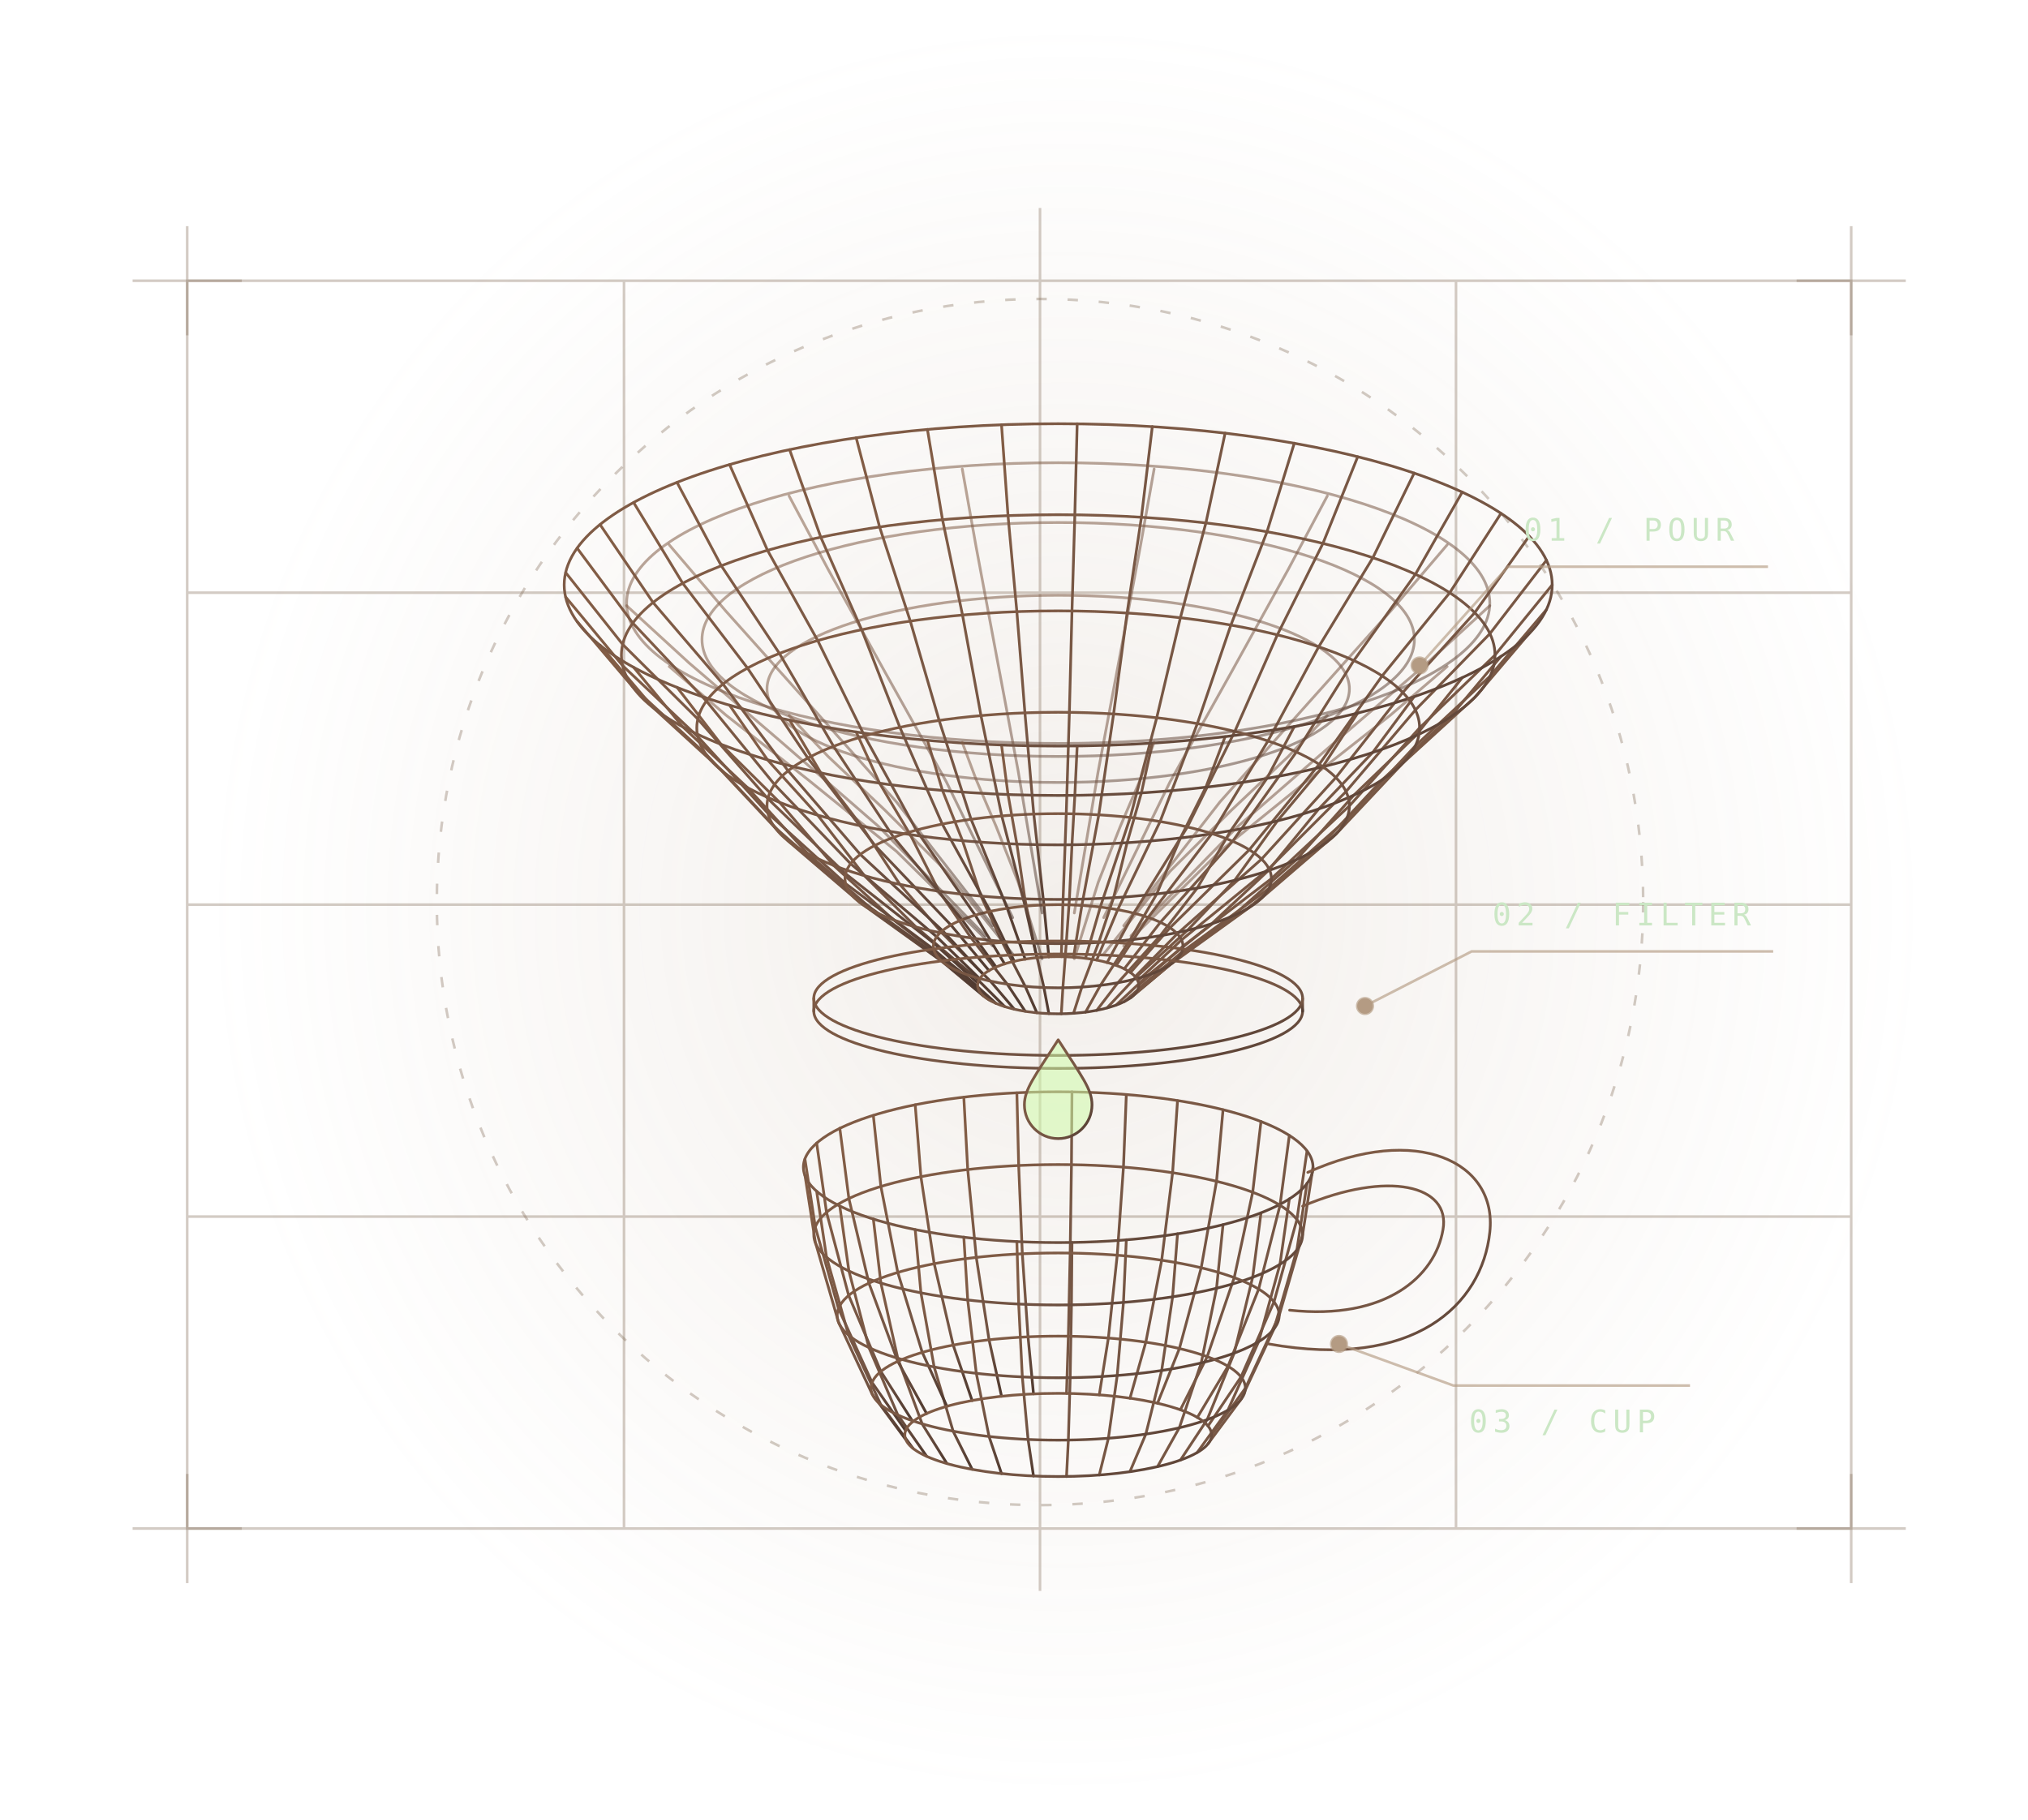
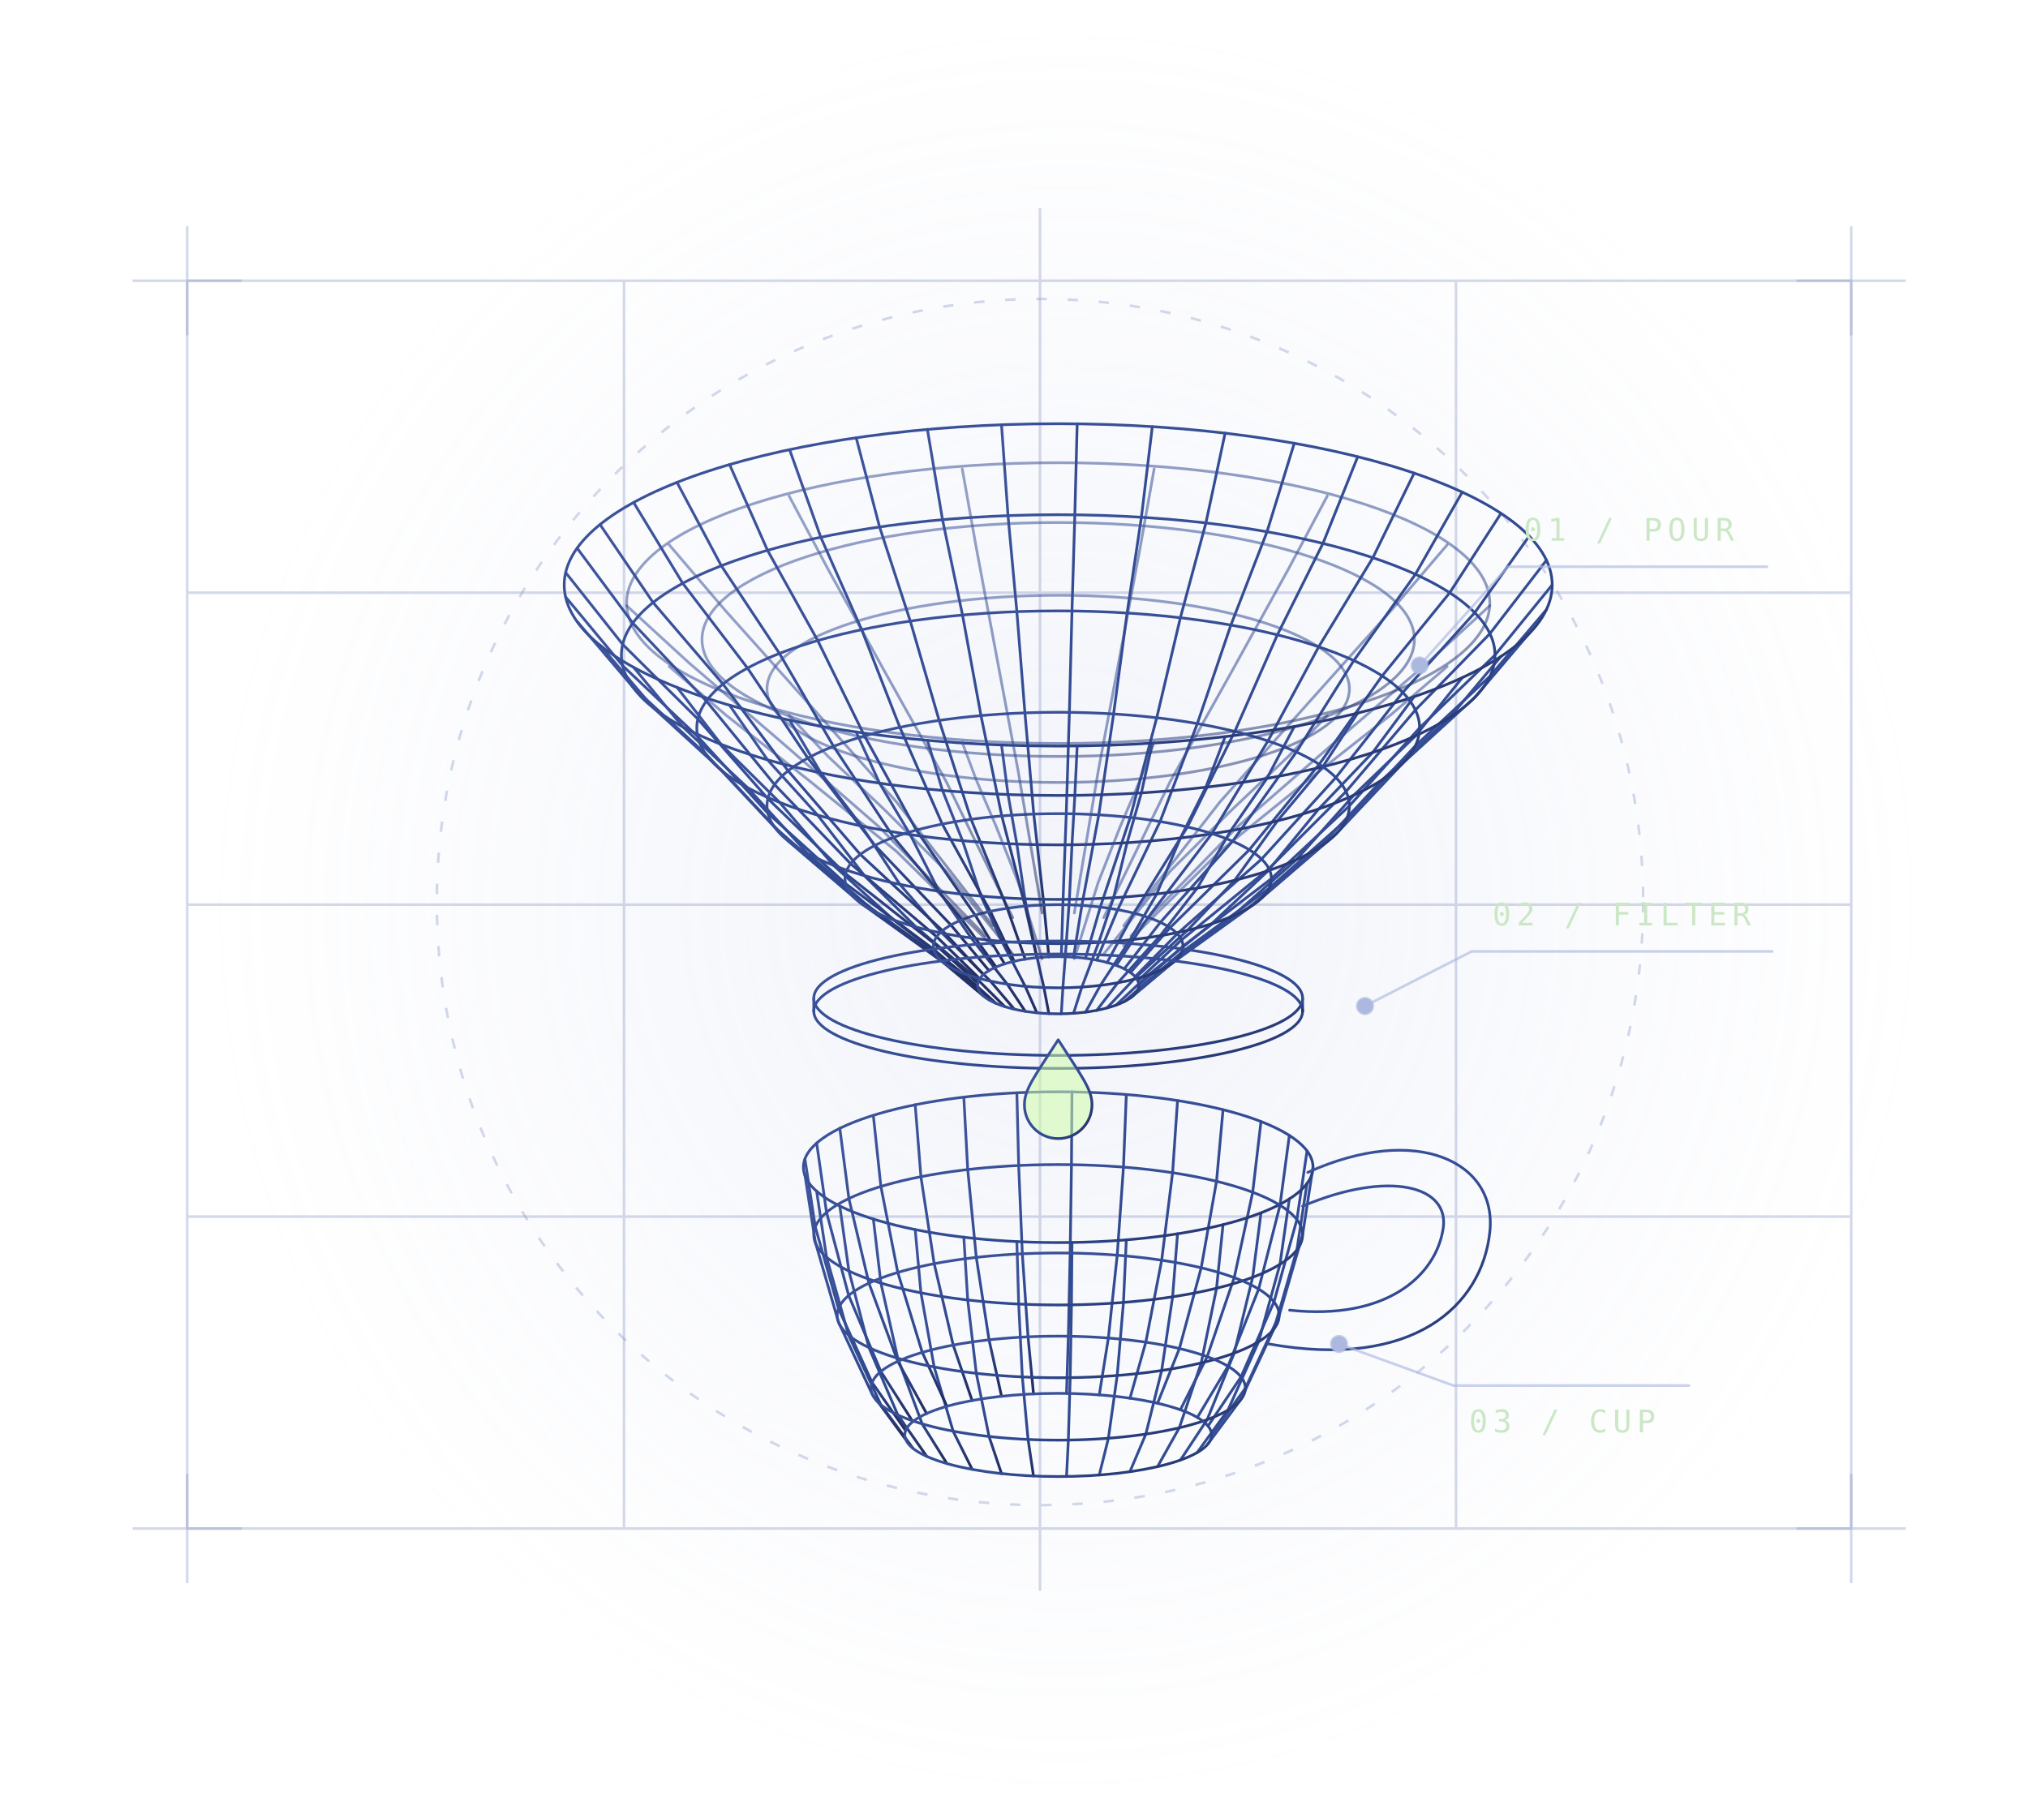
<svg xmlns="http://www.w3.org/2000/svg" viewBox="0 0 780 700" fill="none">
  <defs>
    <radialGradient id="glow">
-       <stop stop-color="#b49b83" stop-opacity=".16" />
-       <stop offset="1" stop-color="#b49b83" stop-opacity="0" />
+       <stop stop-color="#acb8e0" stop-opacity=".16" />
+       <stop offset="1" stop-color="#acb8e0" stop-opacity="0" />
    </radialGradient>
    <linearGradient id="wire" x1="0" y1="0" x2="1" y2="1">
-       <stop stop-color="#835d45" />
-       <stop offset=".68" stop-color="#745544" />
-       <stop offset="1" stop-color="#503a30" />
+       <stop stop-color="#3e549c" />
+       <stop offset=".68" stop-color="#304a91" />
+       <stop offset="1" stop-color="#222d61" />
    </linearGradient>
  </defs>
  <ellipse cx="410" cy="350" rx="330" ry="340" fill="url(#glow)" />
-   <g stroke="#806854" stroke-opacity=".34" stroke-width="1">
+   <g stroke="#8292c2" stroke-opacity=".34" stroke-width="1">
    <path d="M72 108h640v480H72zM240 108v480M400 80v532M560 108v480M72 228h640M72 348h640M72 468h640" />
    <circle cx="400" cy="347" r="232" stroke-dasharray="4 8" />
    <path d="M51 108h42m-21-21v42m619-21h42m-21-21v42M51 588h42m-21-21v42m619-21h42m-21-21v42" />
  </g>
  <g stroke="url(#wire)" stroke-width="1.05" stroke-linecap="round" stroke-linejoin="round">
    <polyline points="597.0,225.0 575.0,252.0 546.0,280.0 519.0,310.0 489.0,338.0 455.0,364.0 438.0,379.0" />
    <polyline points="594.8,234.5 573.0,260.2 544.4,286.9 517.7,315.5 488.0,341.8 454.4,366.4 437.6,380.7" />
    <polyline points="588.1,243.7 567.2,268.3 539.5,293.6 513.8,320.9 485.2,345.5 452.8,368.8 436.6,382.3" />
    <polyline points="577.3,252.5 557.6,276.0 531.6,300.0 507.4,326.0 480.5,349.1 450.0,371.1 434.8,383.9" />
    <polyline points="562.4,260.7 544.4,283.1 520.7,305.9 498.6,330.7 474.1,352.4 446.3,373.2 432.4,385.3" />
    <polyline points="543.9,268.0 528.0,289.4 507.2,311.2 487.7,335.0 466.1,355.3 441.6,375.1 429.3,386.6" />
    <polyline points="522.2,274.3 508.8,294.9 491.3,315.8 474.9,338.6 456.7,357.9 436.1,376.7 425.8,387.7" />
    <polyline points="497.8,279.5 487.3,299.4 473.4,319.5 460.5,341.6 446.2,360.0 429.9,378.1 421.8,388.7" />
    <polyline points="471.2,283.4 463.8,302.8 454.0,322.4 444.9,343.9 434.7,361.5 423.2,379.1 417.5,389.4" />
    <polyline points="443.2,285.9 439.0,305.0 433.5,324.2 428.3,345.3 422.6,362.5 416.1,379.7 412.9,389.8" />
    <polyline points="414.3,287.0 413.4,306.0 412.3,325.0 411.3,346.0 410.1,363.0 408.8,380.0 408.2,390.0" />
    <polyline points="385.2,286.6 387.7,305.6 391.1,324.7 394.2,345.8 397.6,362.8 401.5,379.9 403.4,389.9" />
    <polyline points="356.7,284.8 362.5,304.1 370.2,323.4 377.3,344.7 385.3,362.1 394.3,379.4 398.8,389.6" />
    <polyline points="329.3,281.6 338.3,301.3 350.1,321.1 361.2,342.9 373.5,360.8 387.4,378.6 394.3,389.0" />
    <polyline points="303.7,277.0 315.7,297.3 331.4,317.8 346.1,340.2 362.4,359.0 380.9,377.4 390.1,388.2" />
    <polyline points="280.6,271.3 295.2,292.3 314.5,313.6 332.5,336.9 352.4,356.7 375.1,375.9 386.4,387.2" />
    <polyline points="260.4,264.4 277.4,286.4 299.8,308.6 320.6,332.9 343.7,353.9 370.0,374.2 383.1,386.0" />
    <polyline points="243.7,256.7 262.6,279.6 287.5,303.0 310.7,328.4 336.5,350.8 365.7,372.2 380.4,384.6" />
    <polyline points="230.8,248.2 251.2,272.2 278.1,296.8 303.1,323.5 330.9,347.3 362.5,370.0 378.2,383.1" />
    <polyline points="222.0,239.1 243.4,264.3 271.7,290.3 297.9,318.2 327.2,343.7 360.3,367.6 376.8,381.5" />
    <polyline points="217.6,229.7 239.5,256.1 268.4,283.4 295.3,312.8 325.2,339.9 359.1,365.2 376.1,379.8" />
    <polyline points="217.6,220.3 239.5,247.9 268.4,276.6 295.3,307.2 325.2,336.1 359.1,362.8 376.1,378.2" />
    <polyline points="222.0,210.9 243.4,239.7 271.7,269.7 297.9,301.8 327.2,332.3 360.3,360.4 376.8,376.5" />
    <polyline points="230.8,201.8 251.2,231.8 278.1,263.2 303.1,296.5 330.9,328.7 362.5,358.0 378.2,374.9" />
    <polyline points="243.7,193.3 262.6,224.4 287.5,257.0 310.7,291.6 336.5,325.2 365.7,355.8 380.4,373.4" />
    <polyline points="260.4,185.6 277.4,217.6 299.8,251.4 320.6,287.1 343.7,322.1 370.0,353.8 383.1,372.0" />
    <polyline points="280.6,178.7 295.2,211.7 314.5,246.4 332.5,283.1 352.4,319.3 375.1,352.1 386.4,370.8" />
    <polyline points="303.7,173.0 315.7,206.7 331.4,242.2 346.1,279.8 362.4,317.0 380.9,350.6 390.1,369.8" />
    <polyline points="329.3,168.4 338.3,202.7 350.1,238.9 361.2,277.1 373.5,315.2 387.4,349.4 394.3,369.0" />
    <polyline points="356.7,165.2 362.5,199.9 370.2,236.6 377.3,275.3 385.3,313.9 394.3,348.6 398.8,368.4" />
    <polyline points="385.2,163.4 387.7,198.4 391.1,235.3 394.2,274.2 397.6,313.2 401.5,348.1 403.4,368.1" />
    <polyline points="414.3,163.0 413.4,198.0 412.3,235.0 411.3,274.0 410.1,313.0 408.8,348.0 408.2,368.0" />
    <polyline points="443.2,164.1 439.0,199.0 433.5,235.8 428.3,274.7 422.6,313.5 416.1,348.3 412.9,368.2" />
    <polyline points="471.2,166.6 463.8,201.2 454.0,237.6 444.9,276.1 434.7,314.5 423.2,348.9 417.5,368.6" />
    <polyline points="497.8,170.5 487.3,204.6 473.4,240.5 460.5,278.4 446.2,316.0 429.9,349.9 421.8,369.3" />
    <polyline points="522.2,175.7 508.8,209.1 491.3,244.2 474.9,281.4 456.7,318.1 436.1,351.3 425.8,370.3" />
    <polyline points="543.9,182.0 528.0,214.6 507.2,248.8 487.7,285.0 466.1,320.7 441.6,352.9 429.3,371.4" />
    <polyline points="562.4,189.3 544.4,220.9 520.7,254.1 498.6,289.3 474.1,323.6 446.3,354.8 432.4,372.7" />
    <polyline points="577.3,197.5 557.6,228.0 531.6,260.0 507.4,294.0 480.5,326.9 450.0,356.9 434.8,374.1" />
    <polyline points="588.1,206.3 567.2,235.7 539.5,266.4 513.8,299.1 485.2,330.5 452.8,359.2 436.6,375.7" />
    <polyline points="594.8,215.5 573.0,243.8 544.4,273.1 517.7,304.5 488.0,334.2 454.4,361.6 437.6,377.3" />
    <ellipse cx="407" cy="225" rx="190" ry="62" />
    <ellipse cx="407" cy="252" rx="168" ry="54" />
    <ellipse cx="407" cy="280" rx="139" ry="45" />
    <ellipse cx="407" cy="310" rx="112" ry="36" />
    <ellipse cx="407" cy="338" rx="82" ry="25" />
    <ellipse cx="407" cy="364" rx="48" ry="16" />
    <ellipse cx="407" cy="379" rx="31" ry="11" />
    <g stroke-opacity=".54">
      <polyline points="573.0,233.0 549.0,255.0 514.0,285.0 476.0,318.0 435.0,360.0" />
      <polyline points="556.6,256.4 534.9,275.0 503.4,299.8 469.2,327.5 432.2,363.9" />
      <polyline points="510.5,275.2 495.5,291.0 473.7,311.6 450.0,335.2 424.5,367.0" />
      <polyline points="443.9,285.6 438.6,299.8 430.8,318.1 422.4,339.4 413.2,368.8" />
      <polyline points="370.1,285.6 375.4,299.8 383.2,318.1 391.6,339.4 400.8,368.8" />
      <polyline points="303.5,275.2 318.5,291.0 340.3,311.6 364.0,335.2 389.5,367.0" />
      <polyline points="257.4,256.4 279.1,275.0 310.6,299.8 344.8,327.5 381.8,363.9" />
      <polyline points="241.0,233.0 265.0,255.0 300.0,285.0 338.0,318.0 379.0,360.0" />
      <polyline points="257.4,209.6 279.1,235.0 310.6,270.2 344.8,308.5 381.8,356.1" />
      <polyline points="303.5,190.8 318.5,219.0 340.3,258.4 364.0,300.8 389.5,353.0" />
      <polyline points="370.1,180.4 375.4,210.2 383.2,251.9 391.6,296.6 400.8,351.2" />
      <polyline points="443.9,180.4 438.6,210.2 430.8,251.9 422.4,296.6 413.2,351.2" />
      <polyline points="510.5,190.8 495.5,219.0 473.7,258.4 450.0,300.8 424.5,353.0" />
      <polyline points="556.6,209.6 534.9,235.0 503.4,270.2 469.2,308.5 432.2,356.1" />
      <ellipse cx="407" cy="232" rx="166" ry="54" />
      <ellipse cx="407" cy="246" rx="137" ry="45" />
      <ellipse cx="407" cy="265" rx="112" ry="36" />
    </g>
    <ellipse cx="407" cy="384" rx="94" ry="22" />
    <ellipse cx="407" cy="389" rx="94" ry="22" />
    <path d="M313 384v5m188-5v5" />
    <polyline points="505.0,449.0 501.0,475.0 492.0,506.0 479.0,534.0 466.0,552.0" />
    <polyline points="502.7,455.2 498.8,480.8 490.0,511.2 477.3,538.3 464.6,555.4" />
    <polyline points="495.9,461.2 492.3,486.3 484.1,516.1 472.3,542.4 460.5,558.7" />
    <polyline points="485.0,466.6 481.8,491.3 474.7,520.5 464.3,546.1 454.0,561.7" />
    <polyline points="470.4,471.1 467.9,495.6 462.0,524.3 453.6,549.2 445.2,564.2" />
    <polyline points="452.9,474.6 451.0,498.9 446.8,527.2 440.7,551.7 434.6,566.1" />
    <polyline points="433.2,476.9 432.1,501.0 429.7,529.1 426.3,553.3 422.8,567.4" />
    <polyline points="412.3,478.0 412.1,502.0 411.6,530.0 410.9,554.0 410.2,568.0" />
    <polyline points="391.1,477.6 391.8,501.6 393.2,529.7 395.4,553.7 397.5,567.8" />
    <polyline points="370.7,475.9 372.2,500.1 375.5,528.3 380.4,552.6 385.2,566.9" />
    <polyline points="352.0,473.0 354.2,497.3 359.3,525.9 366.6,550.6 373.9,565.2" />
    <polyline points="335.9,468.9 338.8,493.6 345.3,522.5 354.7,547.8 364.2,563.0" />
    <polyline points="323.0,464.0 326.5,488.9 334.2,518.4 345.3,544.3 356.4,560.2" />
    <polyline points="314.1,458.3 317.9,483.6 326.4,513.7 338.8,540.4 351.1,557.1" />
    <polyline points="309.6,452.1 313.6,477.9 322.5,508.6 335.4,536.2 348.3,553.7" />
    <polyline points="309.6,445.9 313.6,472.1 322.5,503.4 335.4,531.8 348.3,550.3" />
    <polyline points="314.1,439.7 317.9,466.4 326.4,498.3 338.8,527.6 351.1,546.9" />
    <polyline points="323.0,434.0 326.5,461.1 334.2,493.6 345.3,523.7 356.4,543.8" />
    <polyline points="335.9,429.1 338.8,456.4 345.3,489.5 354.7,520.2 364.2,541.0" />
    <polyline points="352.0,425.0 354.2,452.7 359.3,486.1 366.6,517.4 373.9,538.8" />
    <polyline points="370.7,422.1 372.2,449.9 375.5,483.7 380.4,515.4 385.2,537.1" />
    <polyline points="391.1,420.4 391.8,448.4 393.2,482.3 395.4,514.3 397.5,536.2" />
    <polyline points="412.3,420.0 412.1,448.0 411.6,482.0 410.9,514.0 410.2,536.0" />
    <polyline points="433.2,421.1 432.1,449.0 429.7,482.9 426.3,514.7 422.8,536.6" />
    <polyline points="452.9,423.4 451.0,451.1 446.8,484.8 440.7,516.3 434.6,537.9" />
    <polyline points="470.4,426.9 467.9,454.4 462.0,487.7 453.6,518.8 445.2,539.8" />
    <polyline points="485.0,431.4 481.8,458.7 474.7,491.5 464.3,521.9 454.0,542.3" />
    <polyline points="495.9,436.8 492.3,463.7 484.1,495.9 472.3,525.6 460.5,545.3" />
    <polyline points="502.7,442.8 498.8,469.2 490.0,500.8 477.3,529.7 464.6,548.6" />
    <ellipse cx="407" cy="449" rx="98" ry="29" />
    <ellipse cx="407" cy="475" rx="94" ry="27" />
    <ellipse cx="407" cy="506" rx="85" ry="24" />
    <ellipse cx="407" cy="534" rx="72" ry="20" />
    <ellipse cx="407" cy="552" rx="59" ry="16" />
    <path d="M503 451c42-19 73-4 70 23-3 28-29 53-85 43m13-53c33-14 57-8 54 9-3 18-22 35-59 31" />
    <path d="M407 400c-9 14-13 19-13 25a13 13 0 0 0 26 0c0-6-4-11-13-25Z" fill="#cffca9" fill-opacity=".54" />
    <path d="M407 77v64m0 7v15" />
  </g>
-   <g stroke="#b49b83" stroke-opacity=".65" stroke-width="1">
+   <g stroke="#acb8e0" stroke-opacity=".65" stroke-width="1">
    <path d="M546 256l34-38h100m-155 169 41-21h116m-167 151 44 16h91" />
-     <circle cx="546" cy="256" r="3" fill="#b49b83" />
-     <circle cx="525" cy="387" r="3" fill="#b49b83" />
-     <circle cx="515" cy="517" r="3" fill="#b49b83" />
+     <circle cx="546" cy="256" r="3" fill="#acb8e0" />
+     <circle cx="525" cy="387" r="3" fill="#acb8e0" />
+     <circle cx="515" cy="517" r="3" fill="#acb8e0" />
  </g>
  <g fill="#cbe7c5" font-size="12" font-family="monospace" letter-spacing="2">
    <text x="586" y="208">01 / POUR</text>
    <text x="574" y="356">02 / FILTER</text>
    <text x="565" y="551">03 / CUP</text>
  </g>
</svg>
